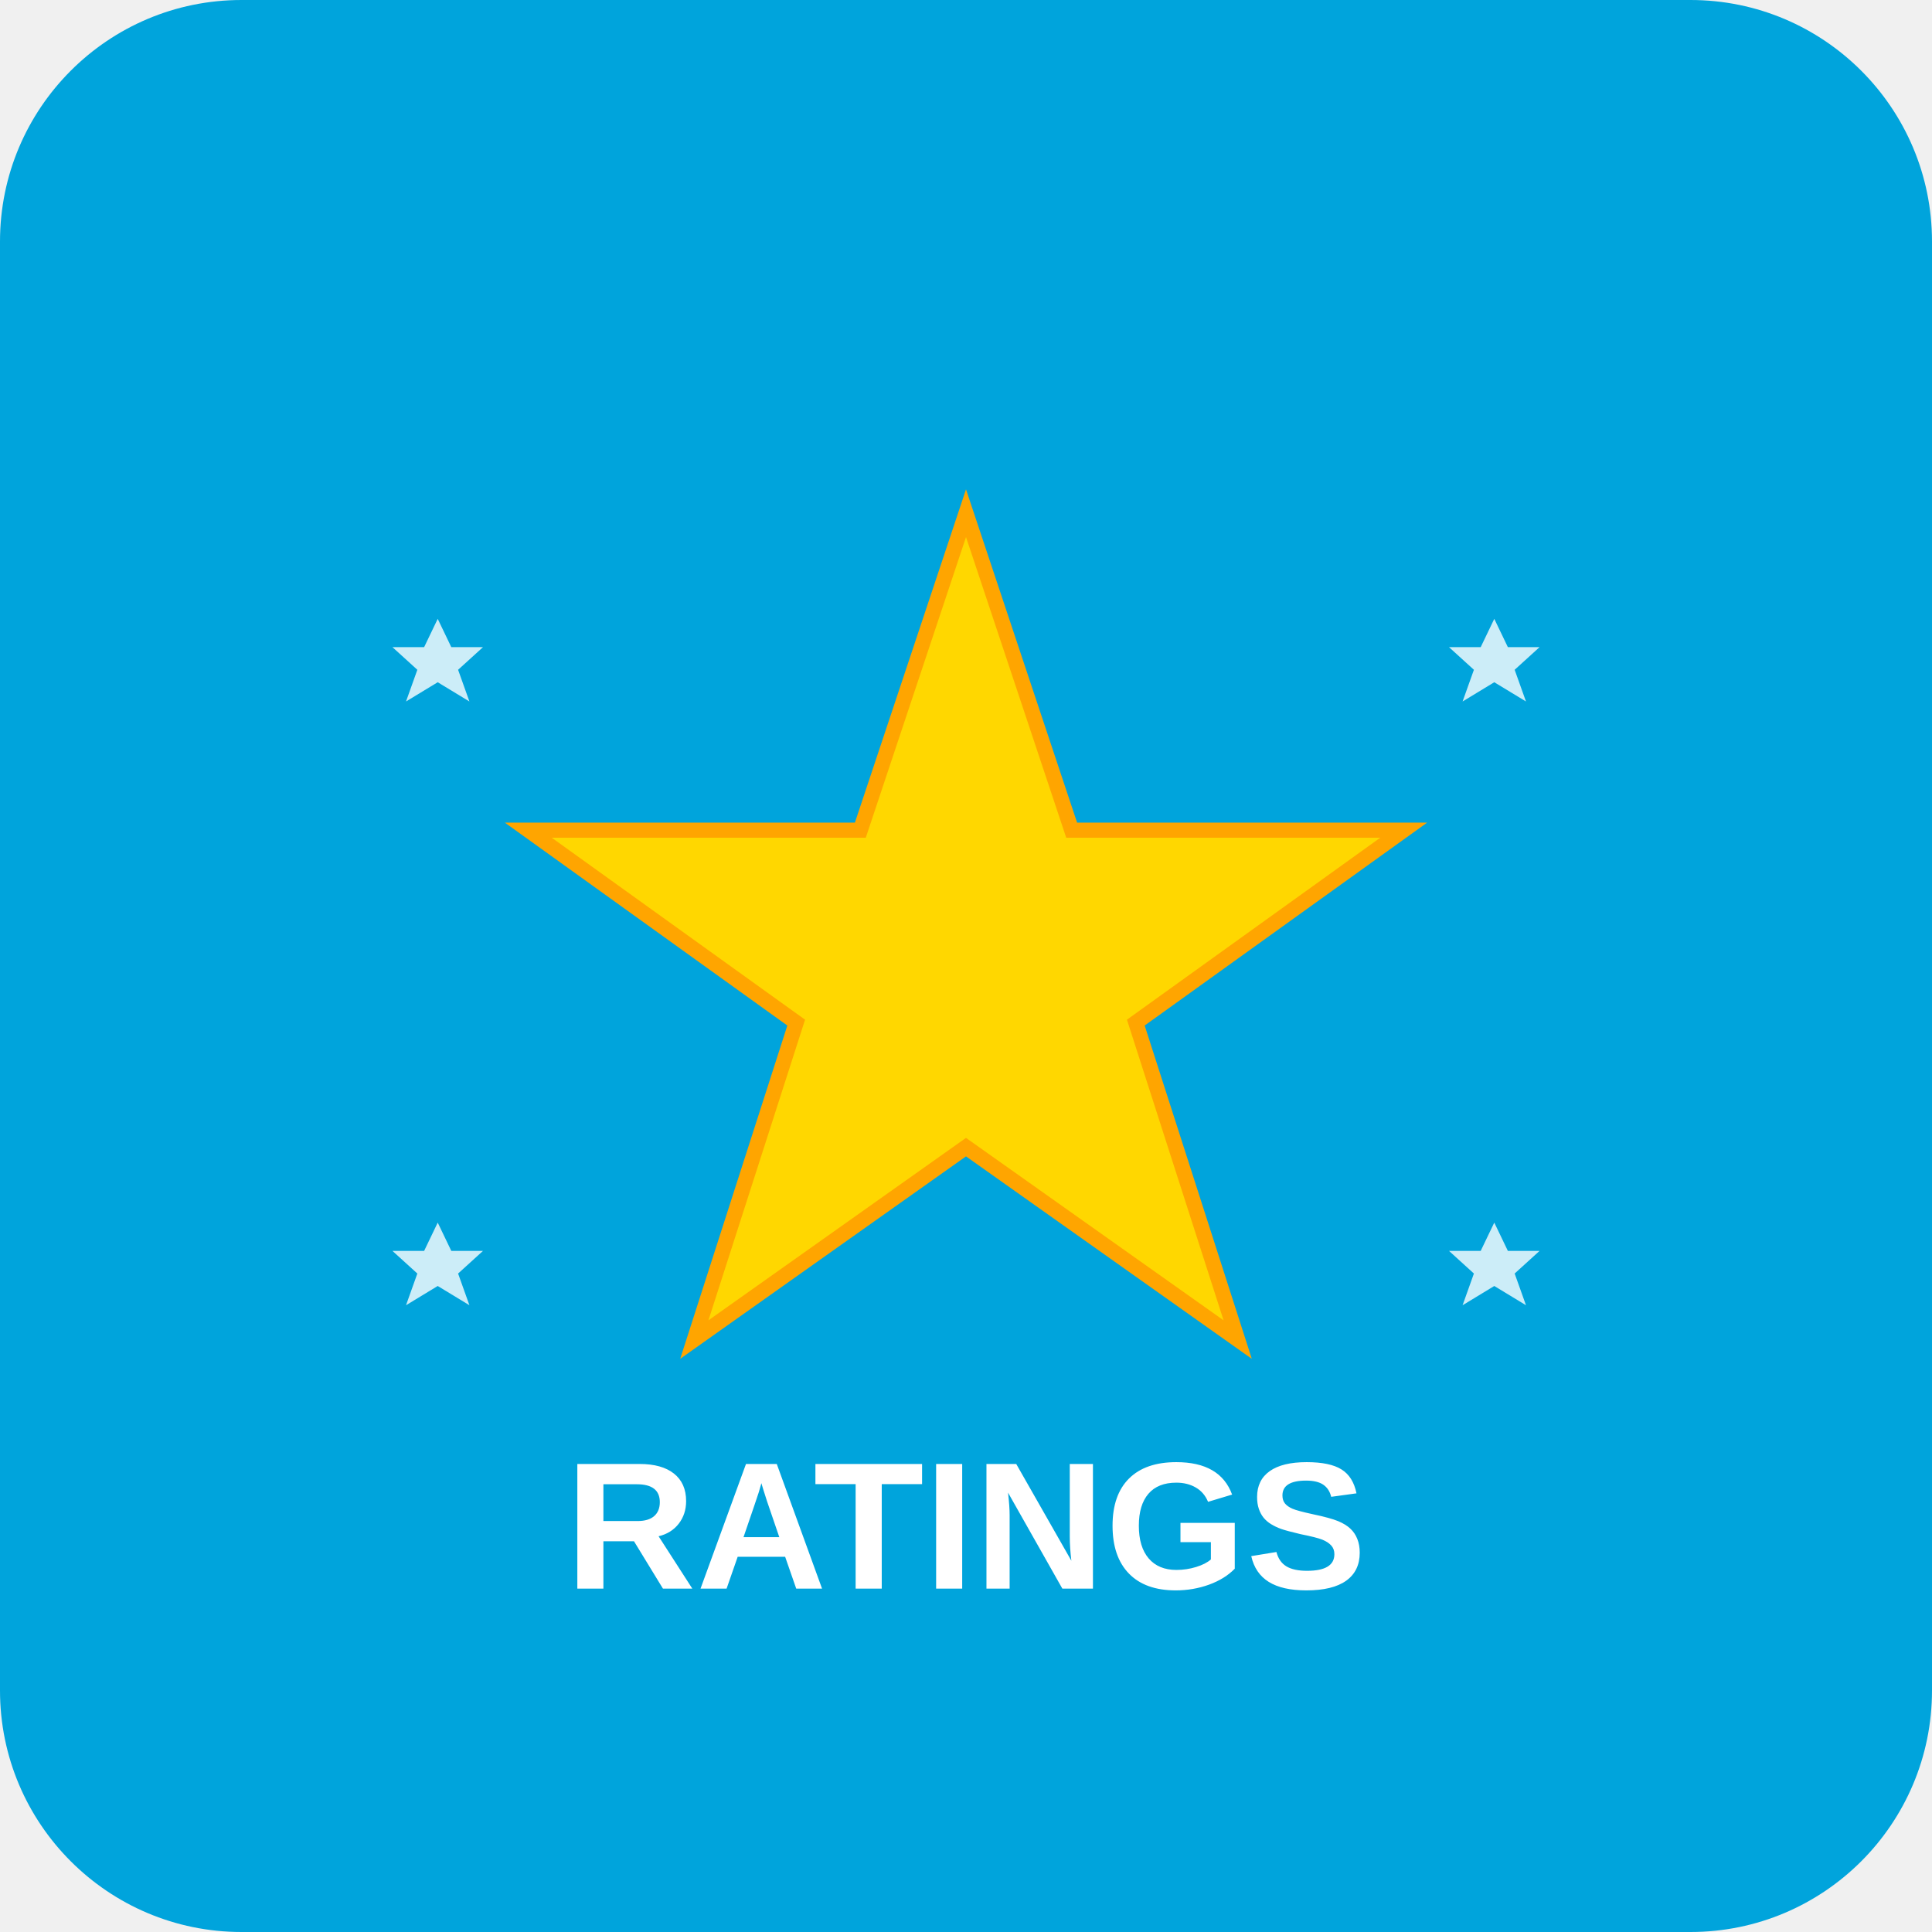
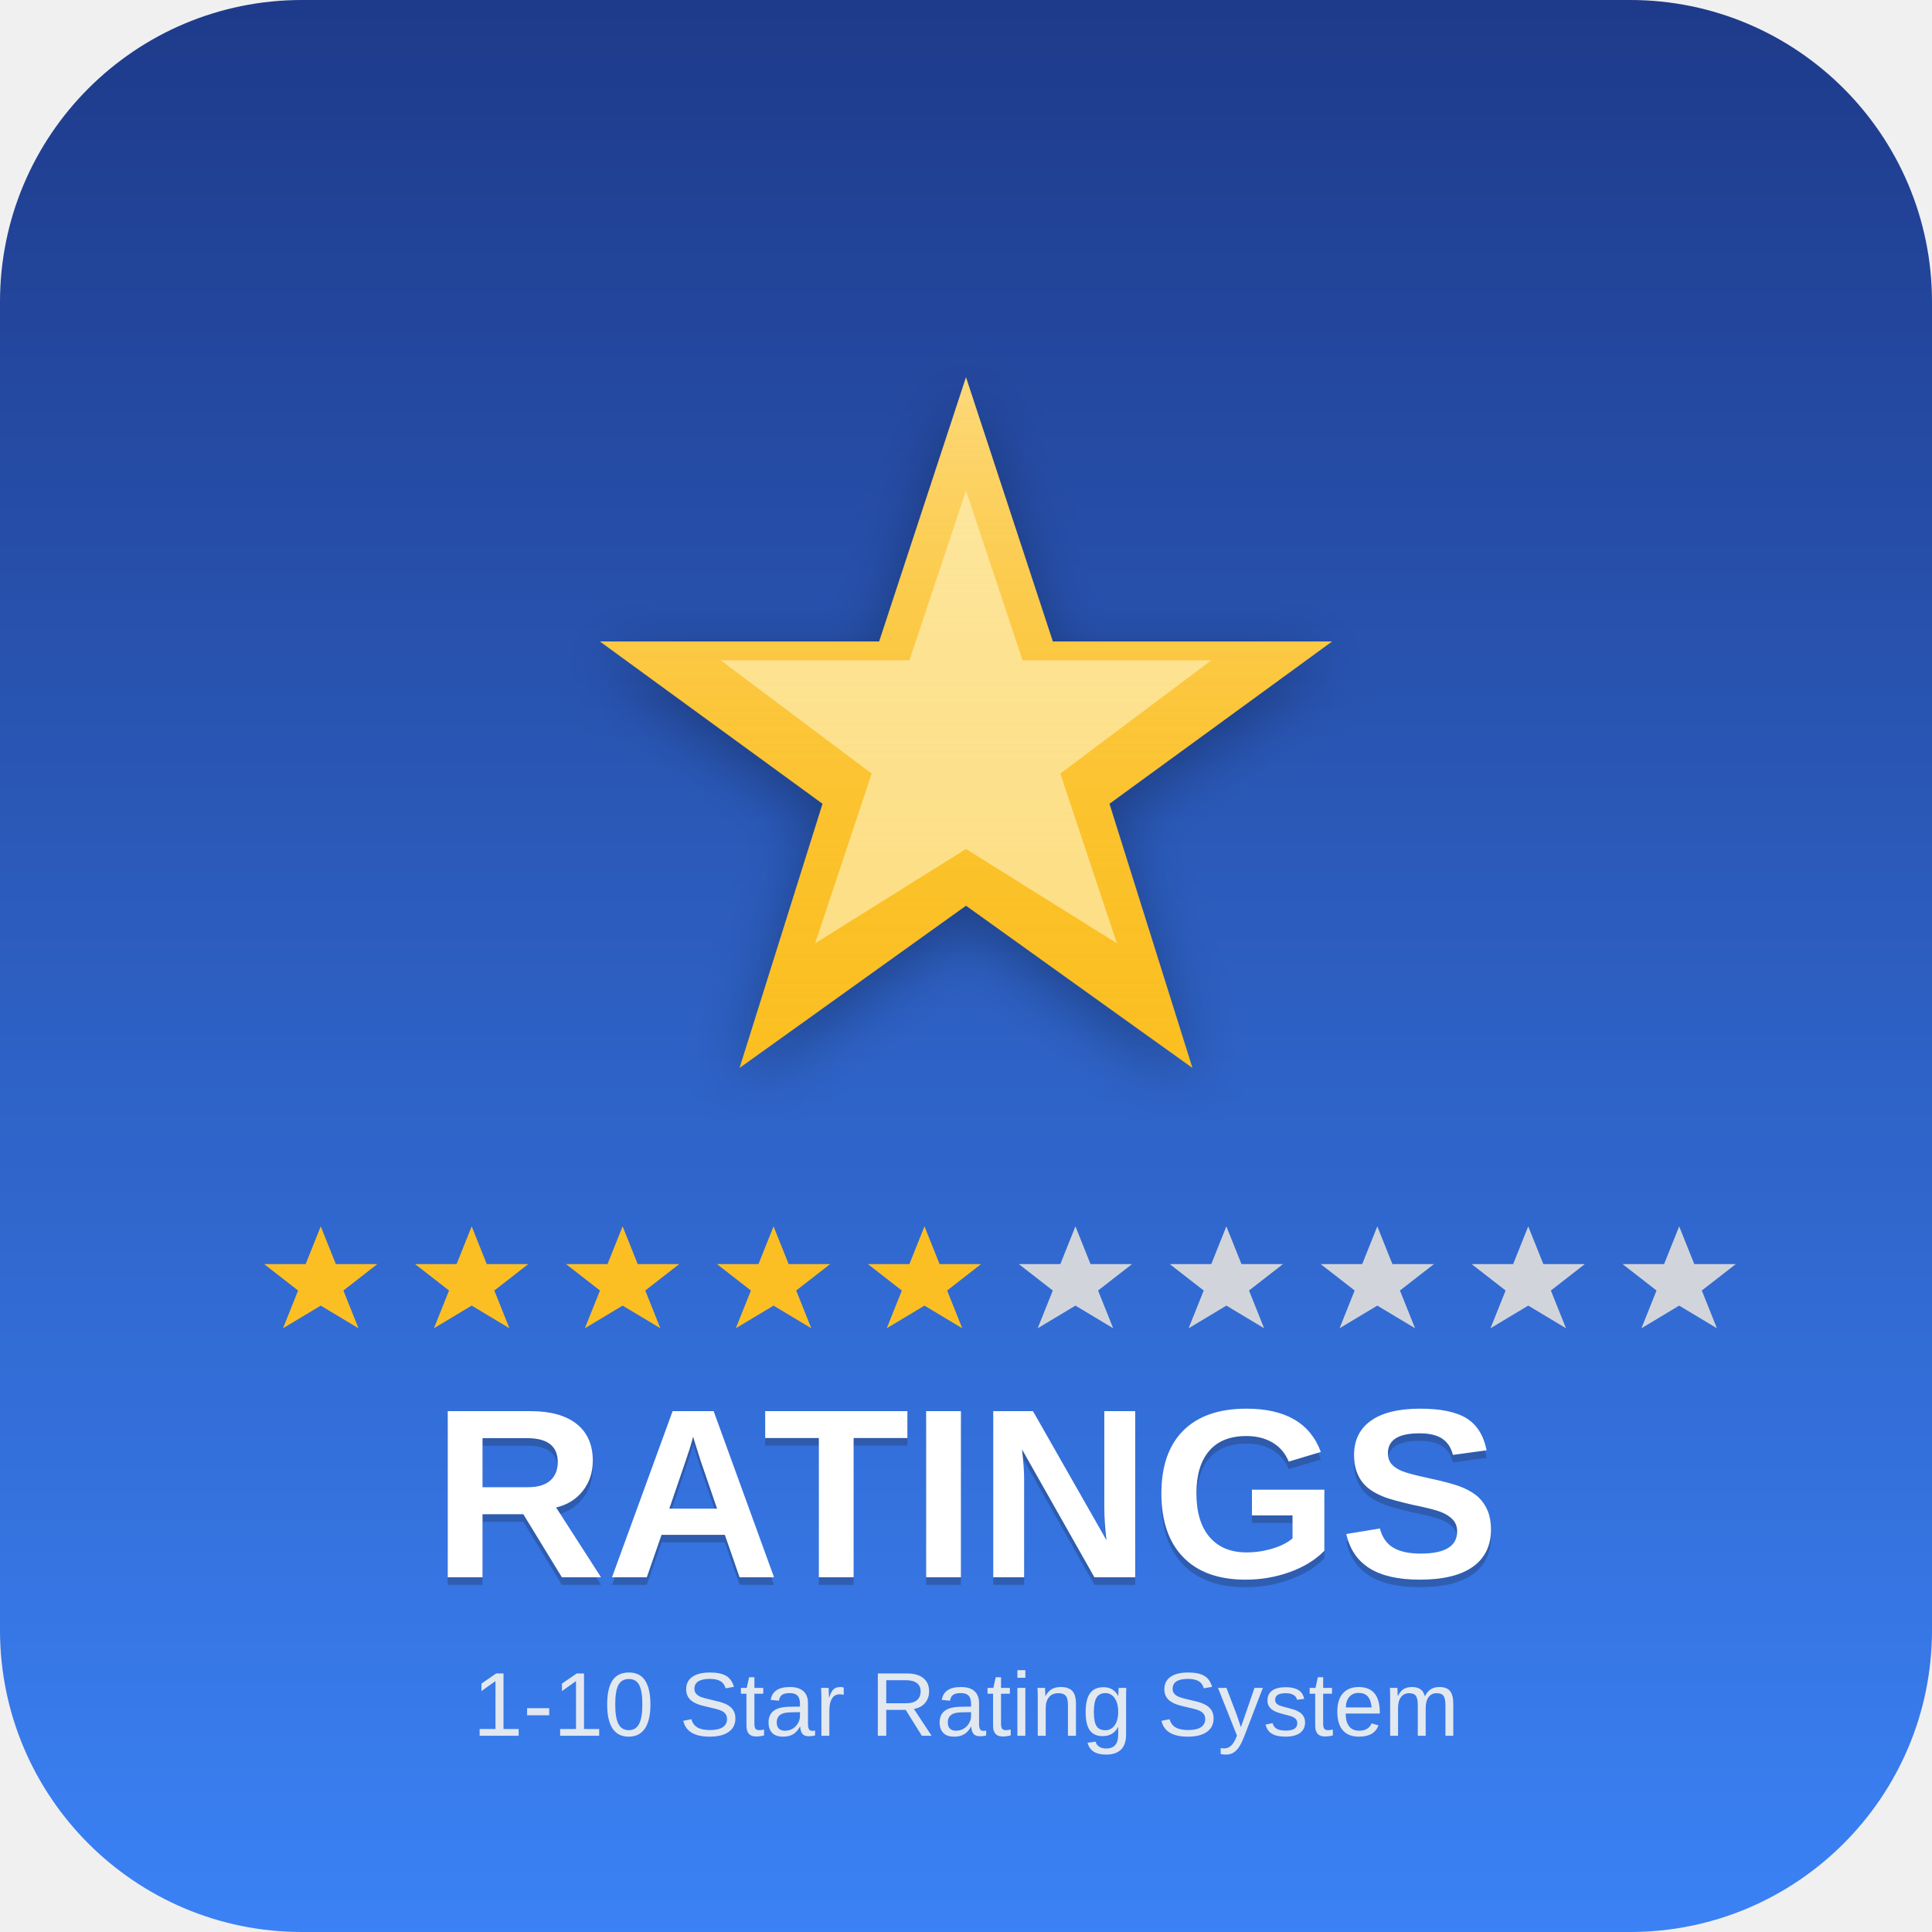
<svg xmlns="http://www.w3.org/2000/svg" width="512" height="512">
-   <rect width="512" height="512" fill="#00A4DC" rx="64" />
-   <g transform="translate(256, 256)">
-     <path d="M 0,-120 L 28,-36 L 116,-36 L 45,15 L 72,99 L 0,48 L -72,99 L -45,15 L -116,-36 L -28,-36 Z" fill="#FFD700" stroke="#FFA500" stroke-width="4" />
-     <g transform="translate(-140, -80) scale(0.3)">
-       <path d="M 0,-40 L 12,-15 L 40,-15 L 18,5 L 28,33 L 0,16 L -28,33 L -18,5 L -40,-15 L -12,-15 Z" fill="#FFFFFF" opacity="0.8" />
-     </g>
-     <g transform="translate(140, -80) scale(0.3)">
-       <path d="M 0,-40 L 12,-15 L 40,-15 L 18,5 L 28,33 L 0,16 L -28,33 L -18,5 L -40,-15 L -12,-15 Z" fill="#FFFFFF" opacity="0.8" />
-     </g>
-     <g transform="translate(-140, 80) scale(0.3)">
-       <path d="M 0,-40 L 12,-15 L 40,-15 L 18,5 L 28,33 L 0,16 L -28,33 L -18,5 L -40,-15 L -12,-15 Z" fill="#FFFFFF" opacity="0.8" />
-     </g>
-     <g transform="translate(140, 80) scale(0.3)">
-       <path d="M 0,-40 L 12,-15 L 40,-15 L 18,5 L 28,33 L 0,16 L -28,33 L -18,5 L -40,-15 L -12,-15 Z" fill="#FFFFFF" opacity="0.8" />
-     </g>
-     <text x="0" y="165" text-anchor="middle" font-family="Arial, sans-serif" font-size="48" font-weight="bold" fill="#FFFFFF">
-       RATINGS
-     </text>
+   <defs>
+     <linearGradient id="bgGradient" x1="0%" y1="0%" x2="0%" y2="100%">
+       <stop offset="0%" style="stop-color:#1e3a8a;stop-opacity:1" />
+       <stop offset="100%" style="stop-color:#3b82f6;stop-opacity:1" />
+     </linearGradient>
+     <filter id="shadow">
+       <feDropShadow dx="0" dy="4" stdDeviation="8" flood-opacity="0.3" />
+     </filter>
+   </defs>
+   <rect width="512" height="512" fill="url(#bgGradient)" rx="80" />
+   <g transform="translate(256, 200)">
+     <path d="M 0,-100 L 23,-30 L 97,-30 L 38,13 L 60,83 L 0,40 L -60,83 L -38,13 L -97,-30 L -23,-30 Z" fill="#fbbf24" filter="url(#shadow)" />
+     <path d="M 0,-100 L 23,-30 L 97,-30 L 38,13 L 60,83 L 0,40 L -60,83 L -38,13 L -97,-30 L -23,-30 Z" fill="url(#starShine)" opacity="0.4" />
+     <path d="M 0,-70 L 15,-25 L 65,-25 L 25,5 L 40,50 L 0,25 L -40,50 L -25,5 L -65,-25 L -15,-25 Z" fill="#fef3c7" opacity="0.6" />
  </g>
+   <defs>
+     <linearGradient id="starShine" x1="0%" y1="0%" x2="0%" y2="100%">
+       <stop offset="0%" style="stop-color:#ffffff;stop-opacity:1" />
+       <stop offset="100%" style="stop-color:#fbbf24;stop-opacity:0" />
+     </linearGradient>
+   </defs>
+   <g transform="translate(85, 340)">
+     <path d="M 0,-15 L 4,-5 L 15,-5 L 6,2 L 10,12 L 0,6 L -10,12 L -6,2 L -15,-5 L -4,-5 Z" fill="#fbbf24" />
+     <path d="M 40,-15 L 44,-5 L 55,-5 L 46,2 L 50,12 L 40,6 L 30,12 L 34,2 L 25,-5 L 36,-5 Z" fill="#fbbf24" />
+     <path d="M 80,-15 L 84,-5 L 95,-5 L 86,2 L 90,12 L 80,6 L 70,12 L 74,2 L 65,-5 L 76,-5 Z" fill="#fbbf24" />
+     <path d="M 120,-15 L 124,-5 L 135,-5 L 126,2 L 130,12 L 120,6 L 110,12 L 114,2 L 105,-5 L 116,-5 Z" fill="#fbbf24" />
+     <path d="M 160,-15 L 164,-5 L 175,-5 L 166,2 L 170,12 L 160,6 L 150,12 L 154,2 L 145,-5 L 156,-5 Z" fill="#fbbf24" />
+     <path d="M 200,-15 L 204,-5 L 215,-5 L 206,2 L 210,12 L 200,6 L 190,12 L 194,2 L 185,-5 L 196,-5 Z" fill="#d1d5db" />
+     <path d="M 240,-15 L 244,-5 L 255,-5 L 246,2 L 250,12 L 240,6 L 230,12 L 234,2 L 225,-5 L 236,-5 Z" fill="#d1d5db" />
+     <path d="M 280,-15 L 284,-5 L 295,-5 L 286,2 L 290,12 L 280,6 L 270,12 L 274,2 L 265,-5 L 276,-5 Z" fill="#d1d5db" />
+     <path d="M 320,-15 L 324,-5 L 335,-5 L 326,2 L 330,12 L 320,6 L 310,12 L 314,2 L 305,-5 L 316,-5 Z" fill="#d1d5db" />
+     <path d="M 360,-15 L 364,-5 L 375,-5 L 366,2 L 370,12 L 360,6 L 350,12 L 354,2 L 345,-5 L 356,-5 Z" fill="#d1d5db" />
+   </g>
+   <text x="256" y="420" text-anchor="middle" font-family="Arial, sans-serif" font-size="64" font-weight="bold" fill="#1e293b" opacity="0.3">
+     RATINGS
+   </text>
+   <text x="256" y="418" text-anchor="middle" font-family="Arial, sans-serif" font-size="64" font-weight="bold" fill="#ffffff">
+     RATINGS
+   </text>
+   <text x="256" y="460" text-anchor="middle" font-family="Arial, sans-serif" font-size="24" fill="#e2e8f0">
+     1-10 Star Rating System
+   </text>
</svg>
